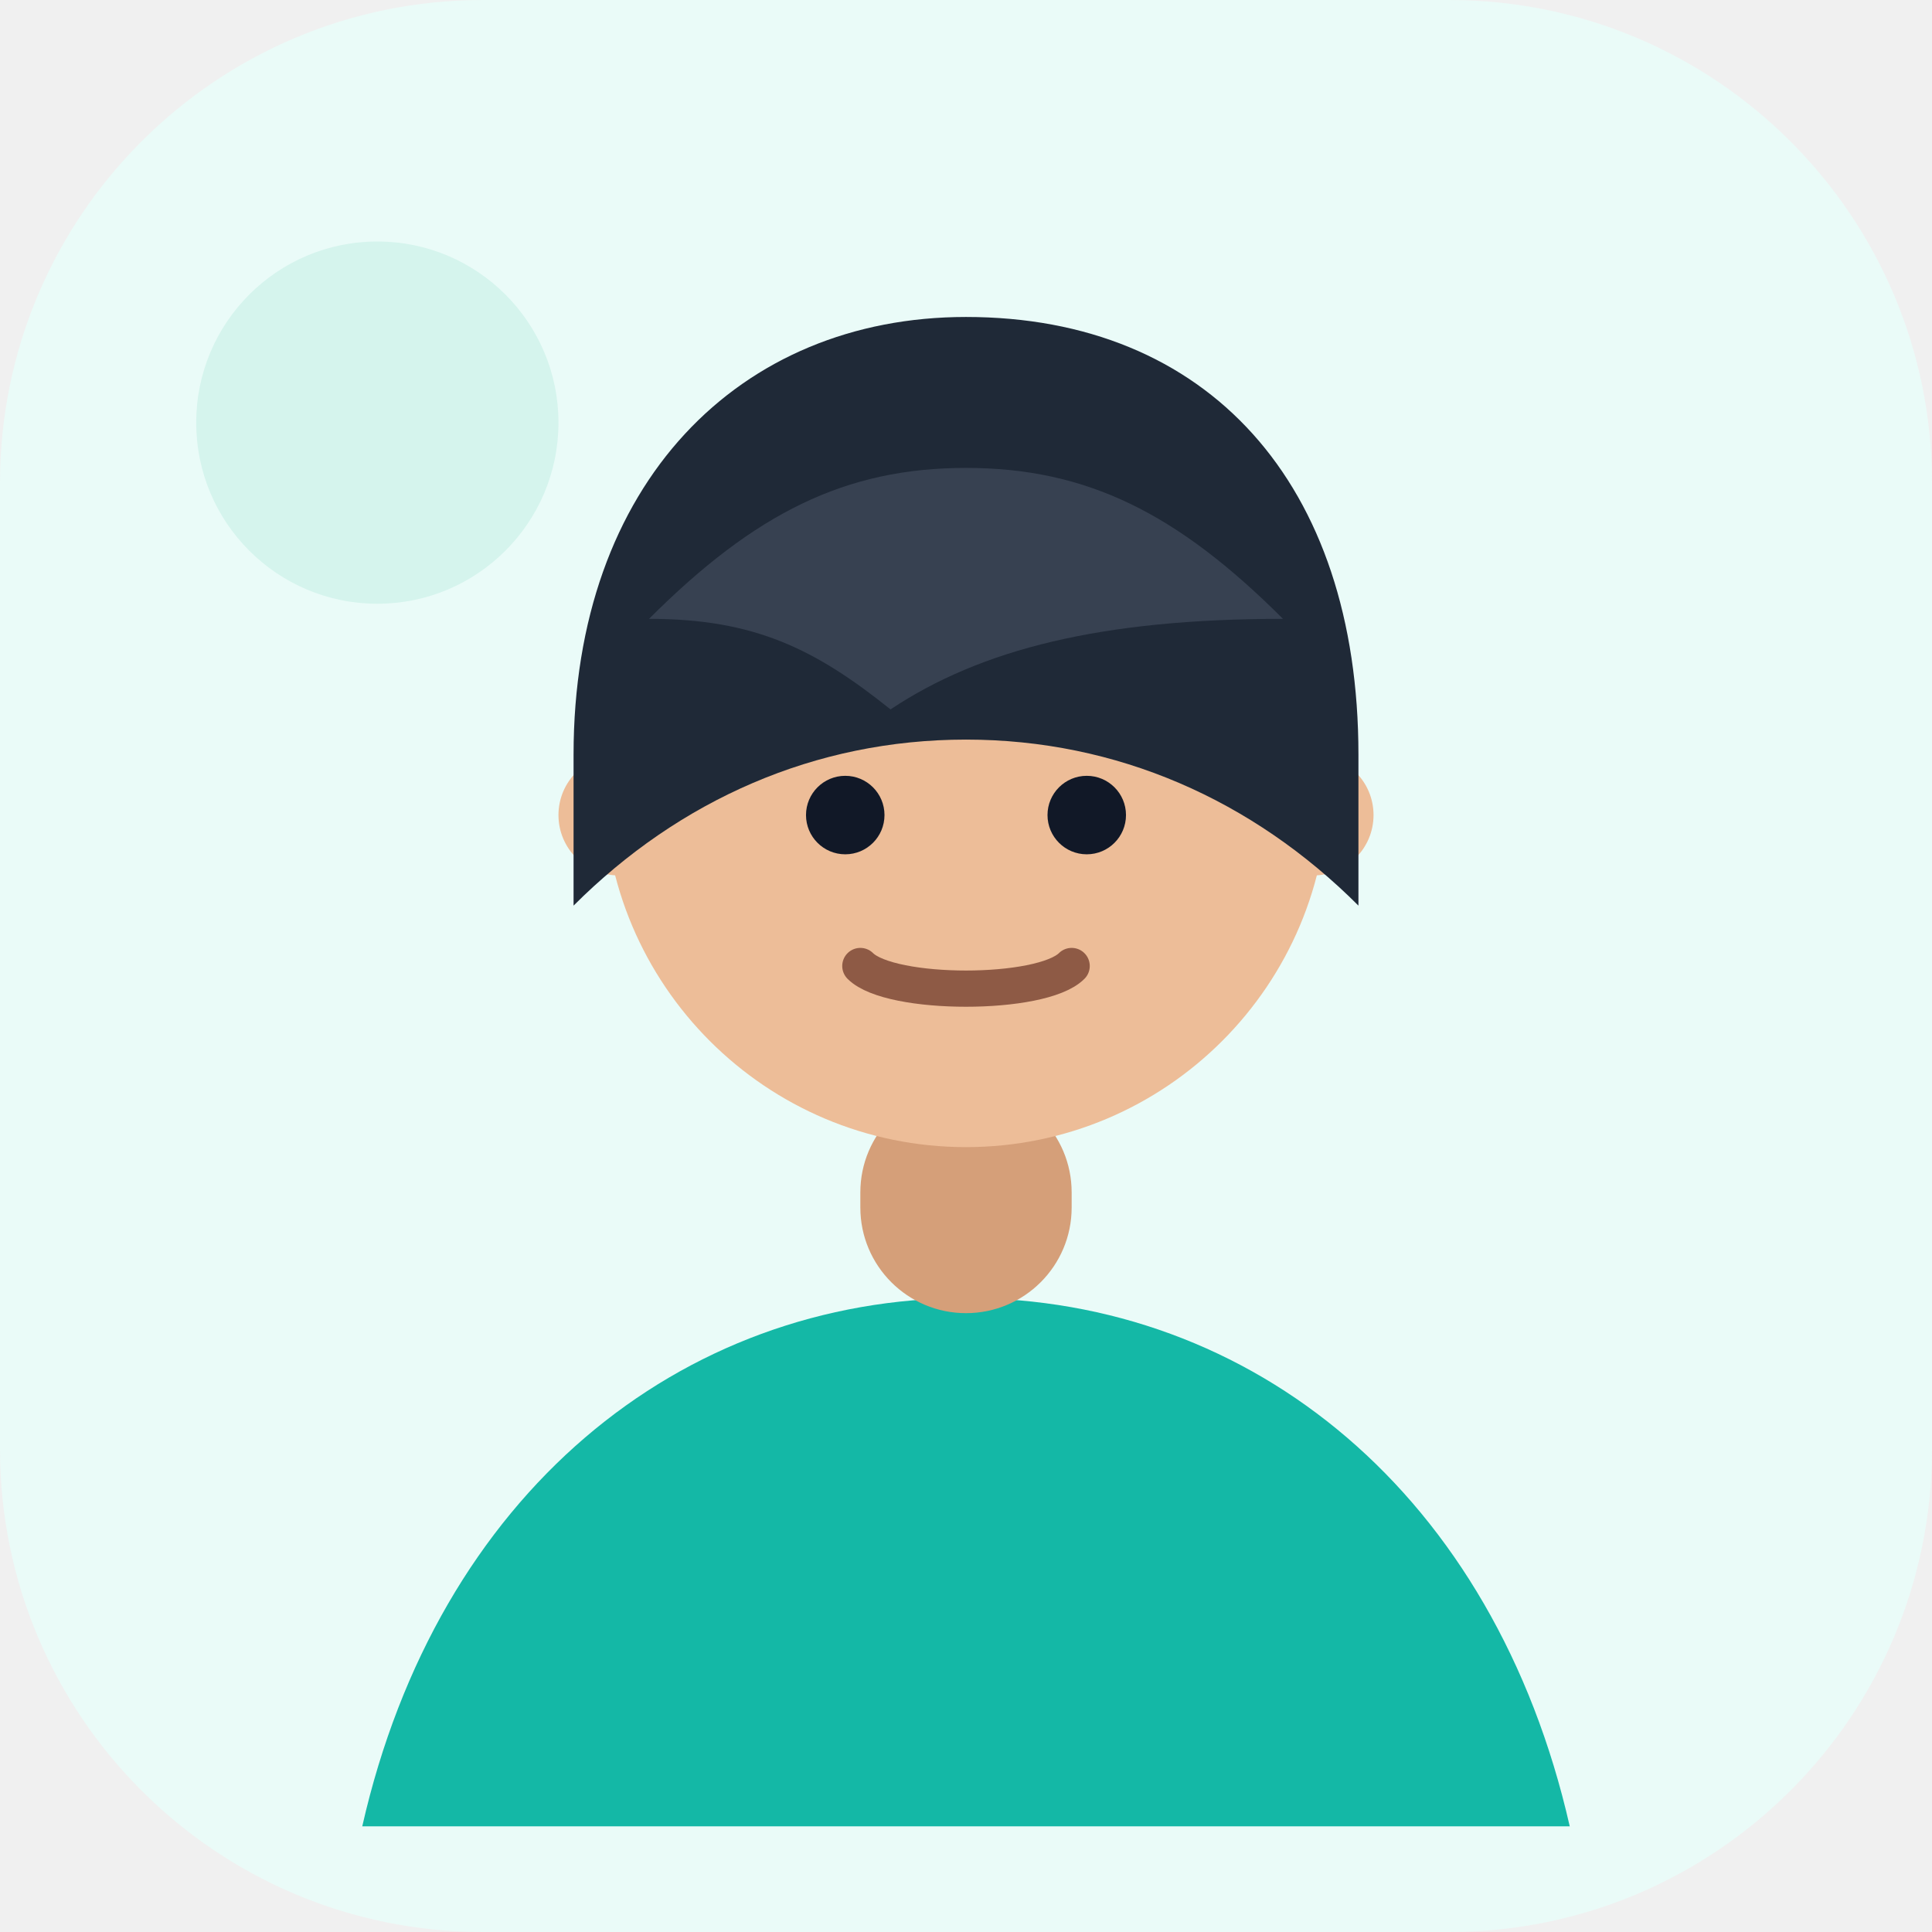
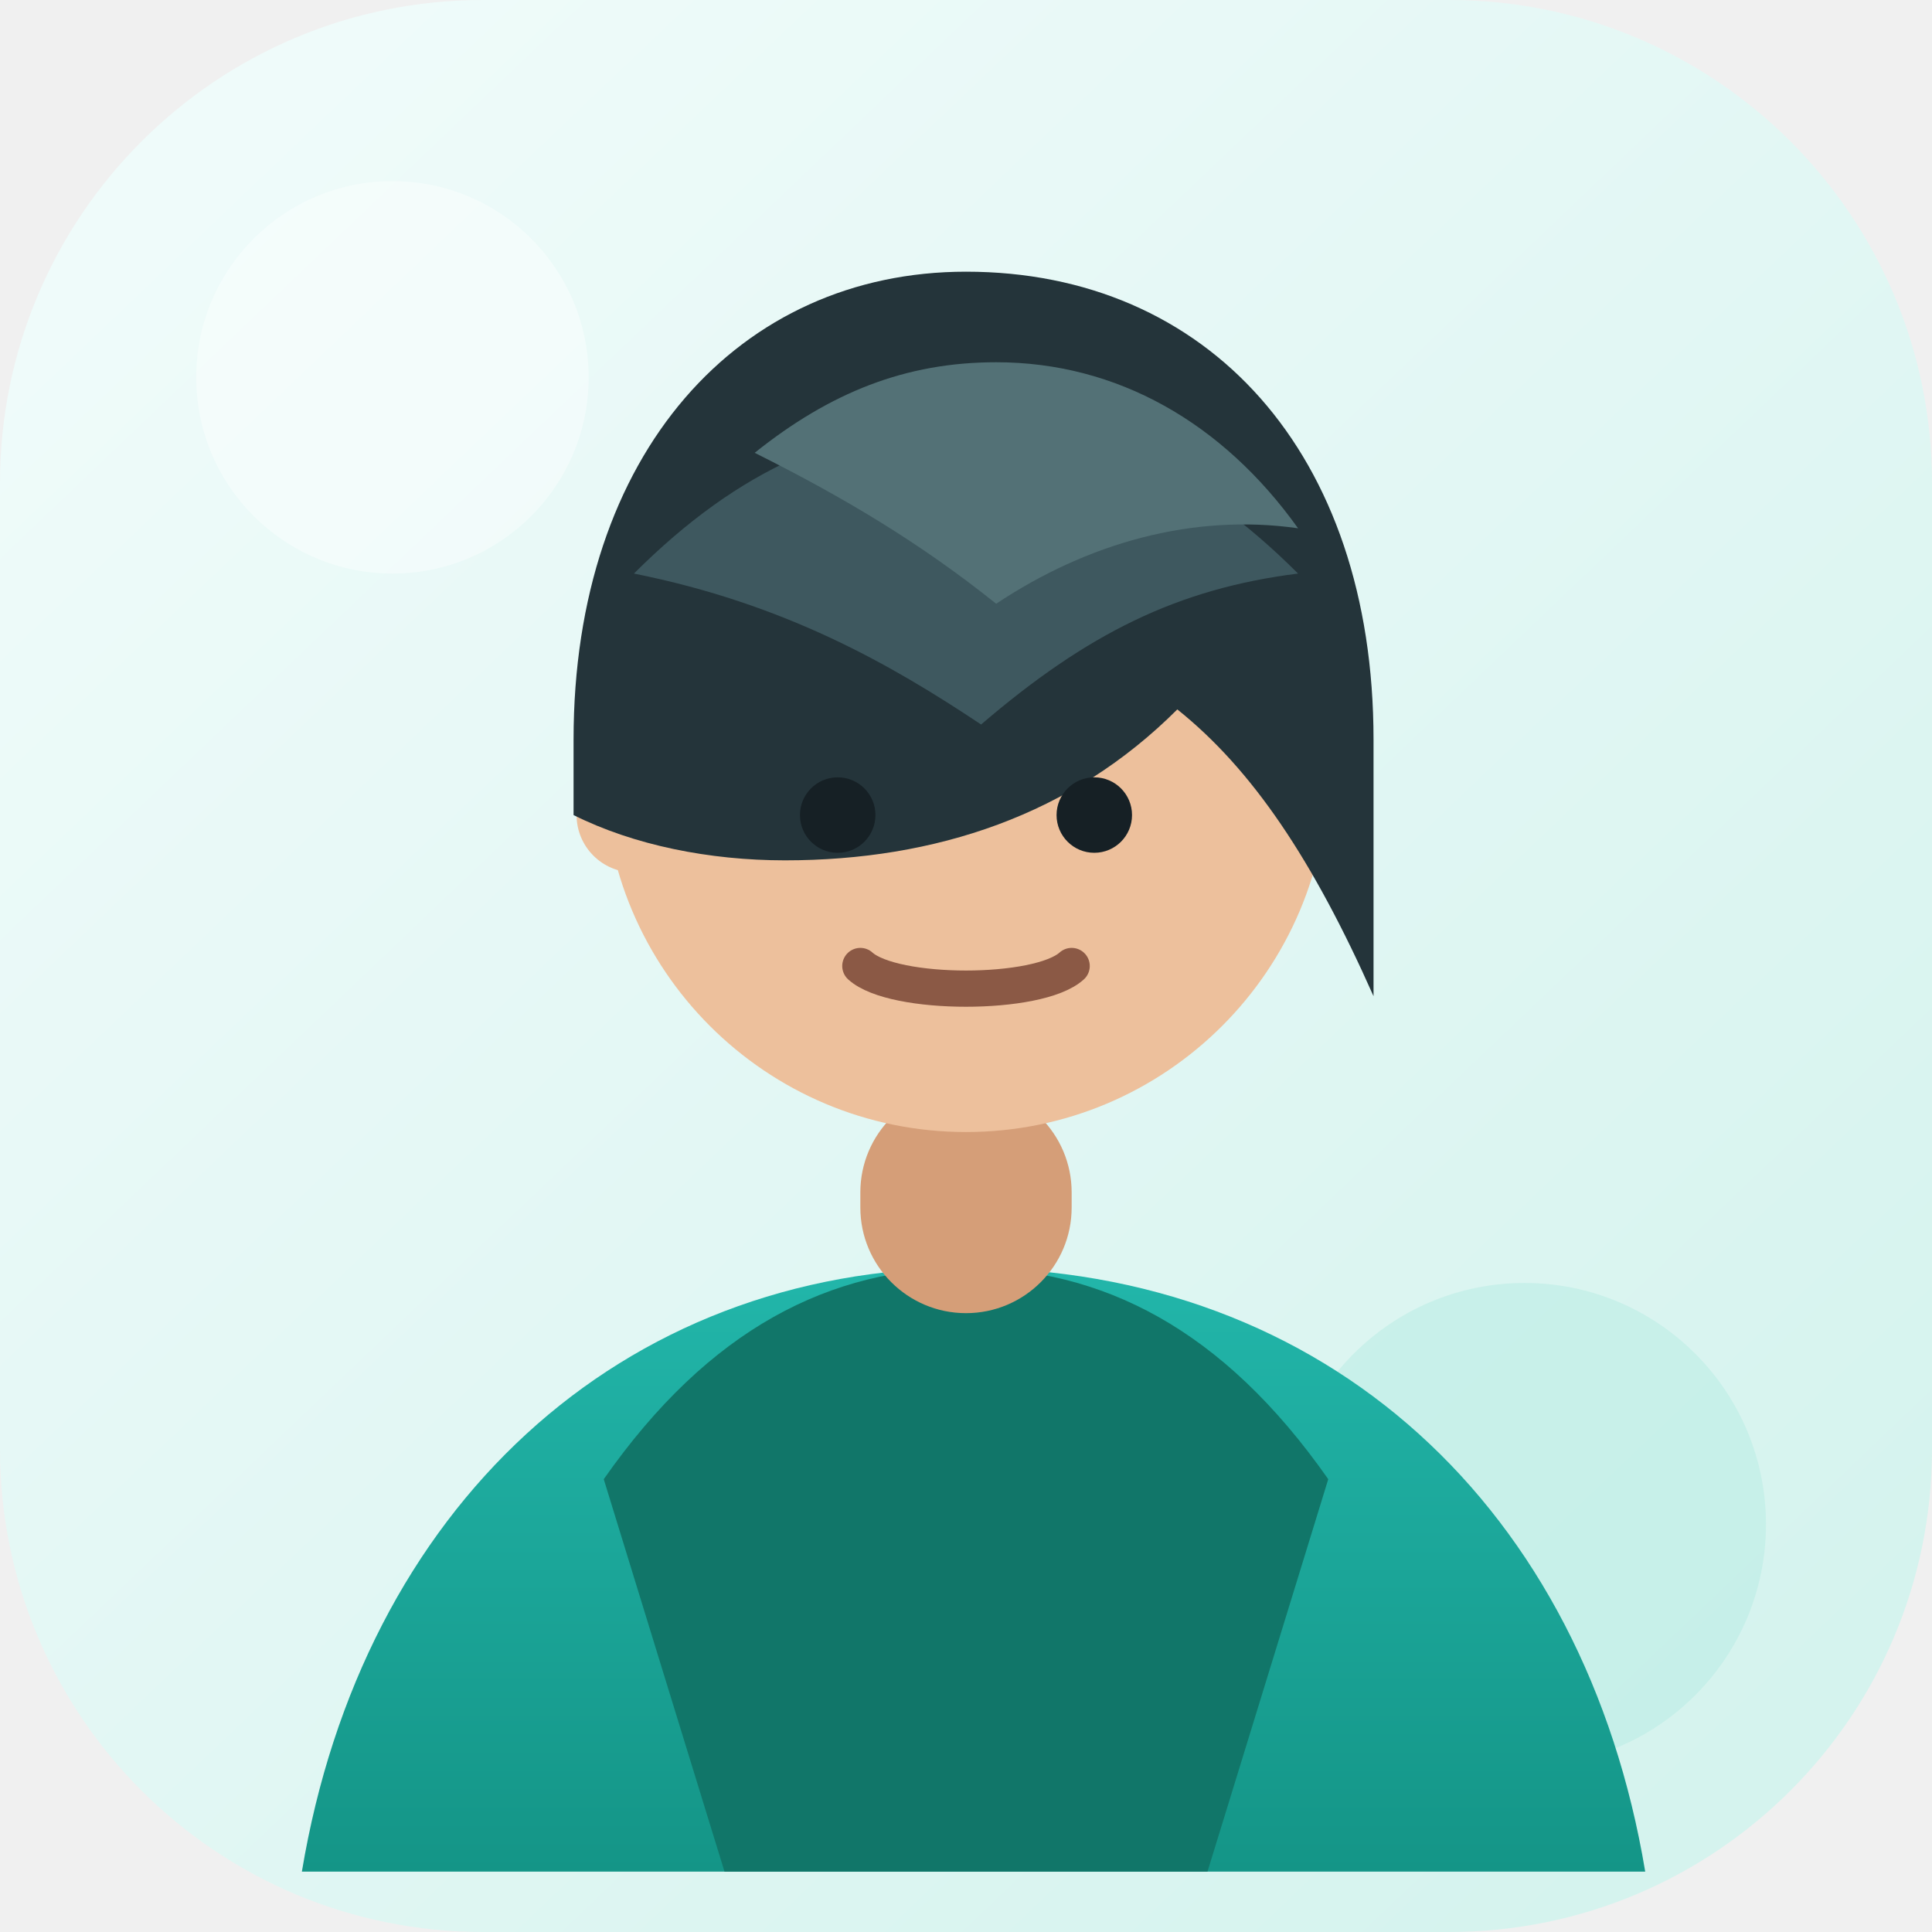
<svg xmlns="http://www.w3.org/2000/svg" viewBox="0 0 128 128" fill="none">
-   <rect width="128" height="128" rx="32" fill="#EAFBF8" />
-   <circle cx="25" cy="28" r="12" fill="#D5F4ED" />
-   <path d="M24 121c5-22 21-35 40-35s35 13 40 35H24Z" fill="#14B8A6" />
-   <rect x="57" y="72" width="14" height="15" rx="7" fill="#D59F79" />
-   <circle cx="64" cy="52" r="24" fill="#EDBD98" />
-   <circle cx="41" cy="54" r="4" fill="#EDBD98" />
-   <circle cx="87" cy="54" r="4" fill="#EDBD98" />
-   <path d="M38 50c0-18 11-29 26-29 16 0 26 11 26 29v10c-7-7-16-11-26-11s-19 4-26 11V50Z" fill="#1F2937" />
-   <path d="M43 41c7-7 13-10 21-10 8 0 14 3 21 10-12 0-20 2-26 6-5-4-9-6-16-6Z" fill="#374151" />
-   <circle cx="56" cy="54" r="2.6" fill="#111827" />
-   <circle cx="72" cy="54" r="2.6" fill="#111827" />
-   <path d="M57 64c2 2 12 2 14 0" stroke="#8E5A45" stroke-linecap="round" stroke-width="2.4" />
+   <defs>
+     <linearGradient id="bg" x1="13" y1="12" x2="114" y2="118" gradientUnits="userSpaceOnUse">
+       <stop stop-color="#EFFBFA" />
+       <stop offset="1" stop-color="#D5F3EE" />
+     </linearGradient>
+     <linearGradient id="shirt" x1="64" y1="84" x2="64" y2="124" gradientUnits="userSpaceOnUse">
+       <stop stop-color="#22B6AA" />
+       <stop offset="1" stop-color="#149587" />
+     </linearGradient>
+   </defs>
+   <rect width="128" height="128" rx="32" fill="url(#bg)" />
+   <circle cx="26" cy="25" r="13" fill="#FFFFFF" fill-opacity=".38" />
+   <circle cx="101" cy="101" r="16" fill="#BCEDE5" fill-opacity=".62" />
+   <path d="M20 124c4-24 21-40 44-40 24 0 41 16 45 40H20Z" fill="url(#shirt)" />
+   <path d="M40 98c7-10 15-14 24-14 9 0 17 4 24 14l-8 26H48l-8-26Z" fill="#117669" />
+   <rect x="57" y="72" width="14" height="15" rx="7" fill="#D59E78" />
+   <circle cx="64" cy="51" r="24" fill="#EDC09C" />
+   <circle cx="42" cy="54" r="3.8" fill="#EDC09C" />
+   <circle cx="86" cy="54" r="3.8" fill="#EDC09C" />
+   <path d="M38 49c0-19 11-31 26-31 16 0 27 12 27 31v17c-4-9-8-15-13-19-7 7-16 10-26 10-5 0-10-1-14-3v-5Z" fill="#24343A" />
+   <path d="M42 38c7-7 14-10 22-10 8 0 15 3 22 10-8 1-14 4-21 10-6-4-13-8-23-10Z" fill="#3E585F" />
+   <path d="M50 30c5-4 10-6 16-6 8 0 15 4 20 11-7-1-14 1-20 5-5-4-10-7-16-10Z" fill="#537176" />
+   <circle cx="55.5" cy="54" r="2.5" fill="#162025" />
+   <circle cx="72.5" cy="54" r="2.5" fill="#162025" />
+   <path d="M57 64c2.2 2 11.8 2 14 0" stroke="#8B5945" stroke-linecap="round" stroke-width="2.4" />
</svg>
